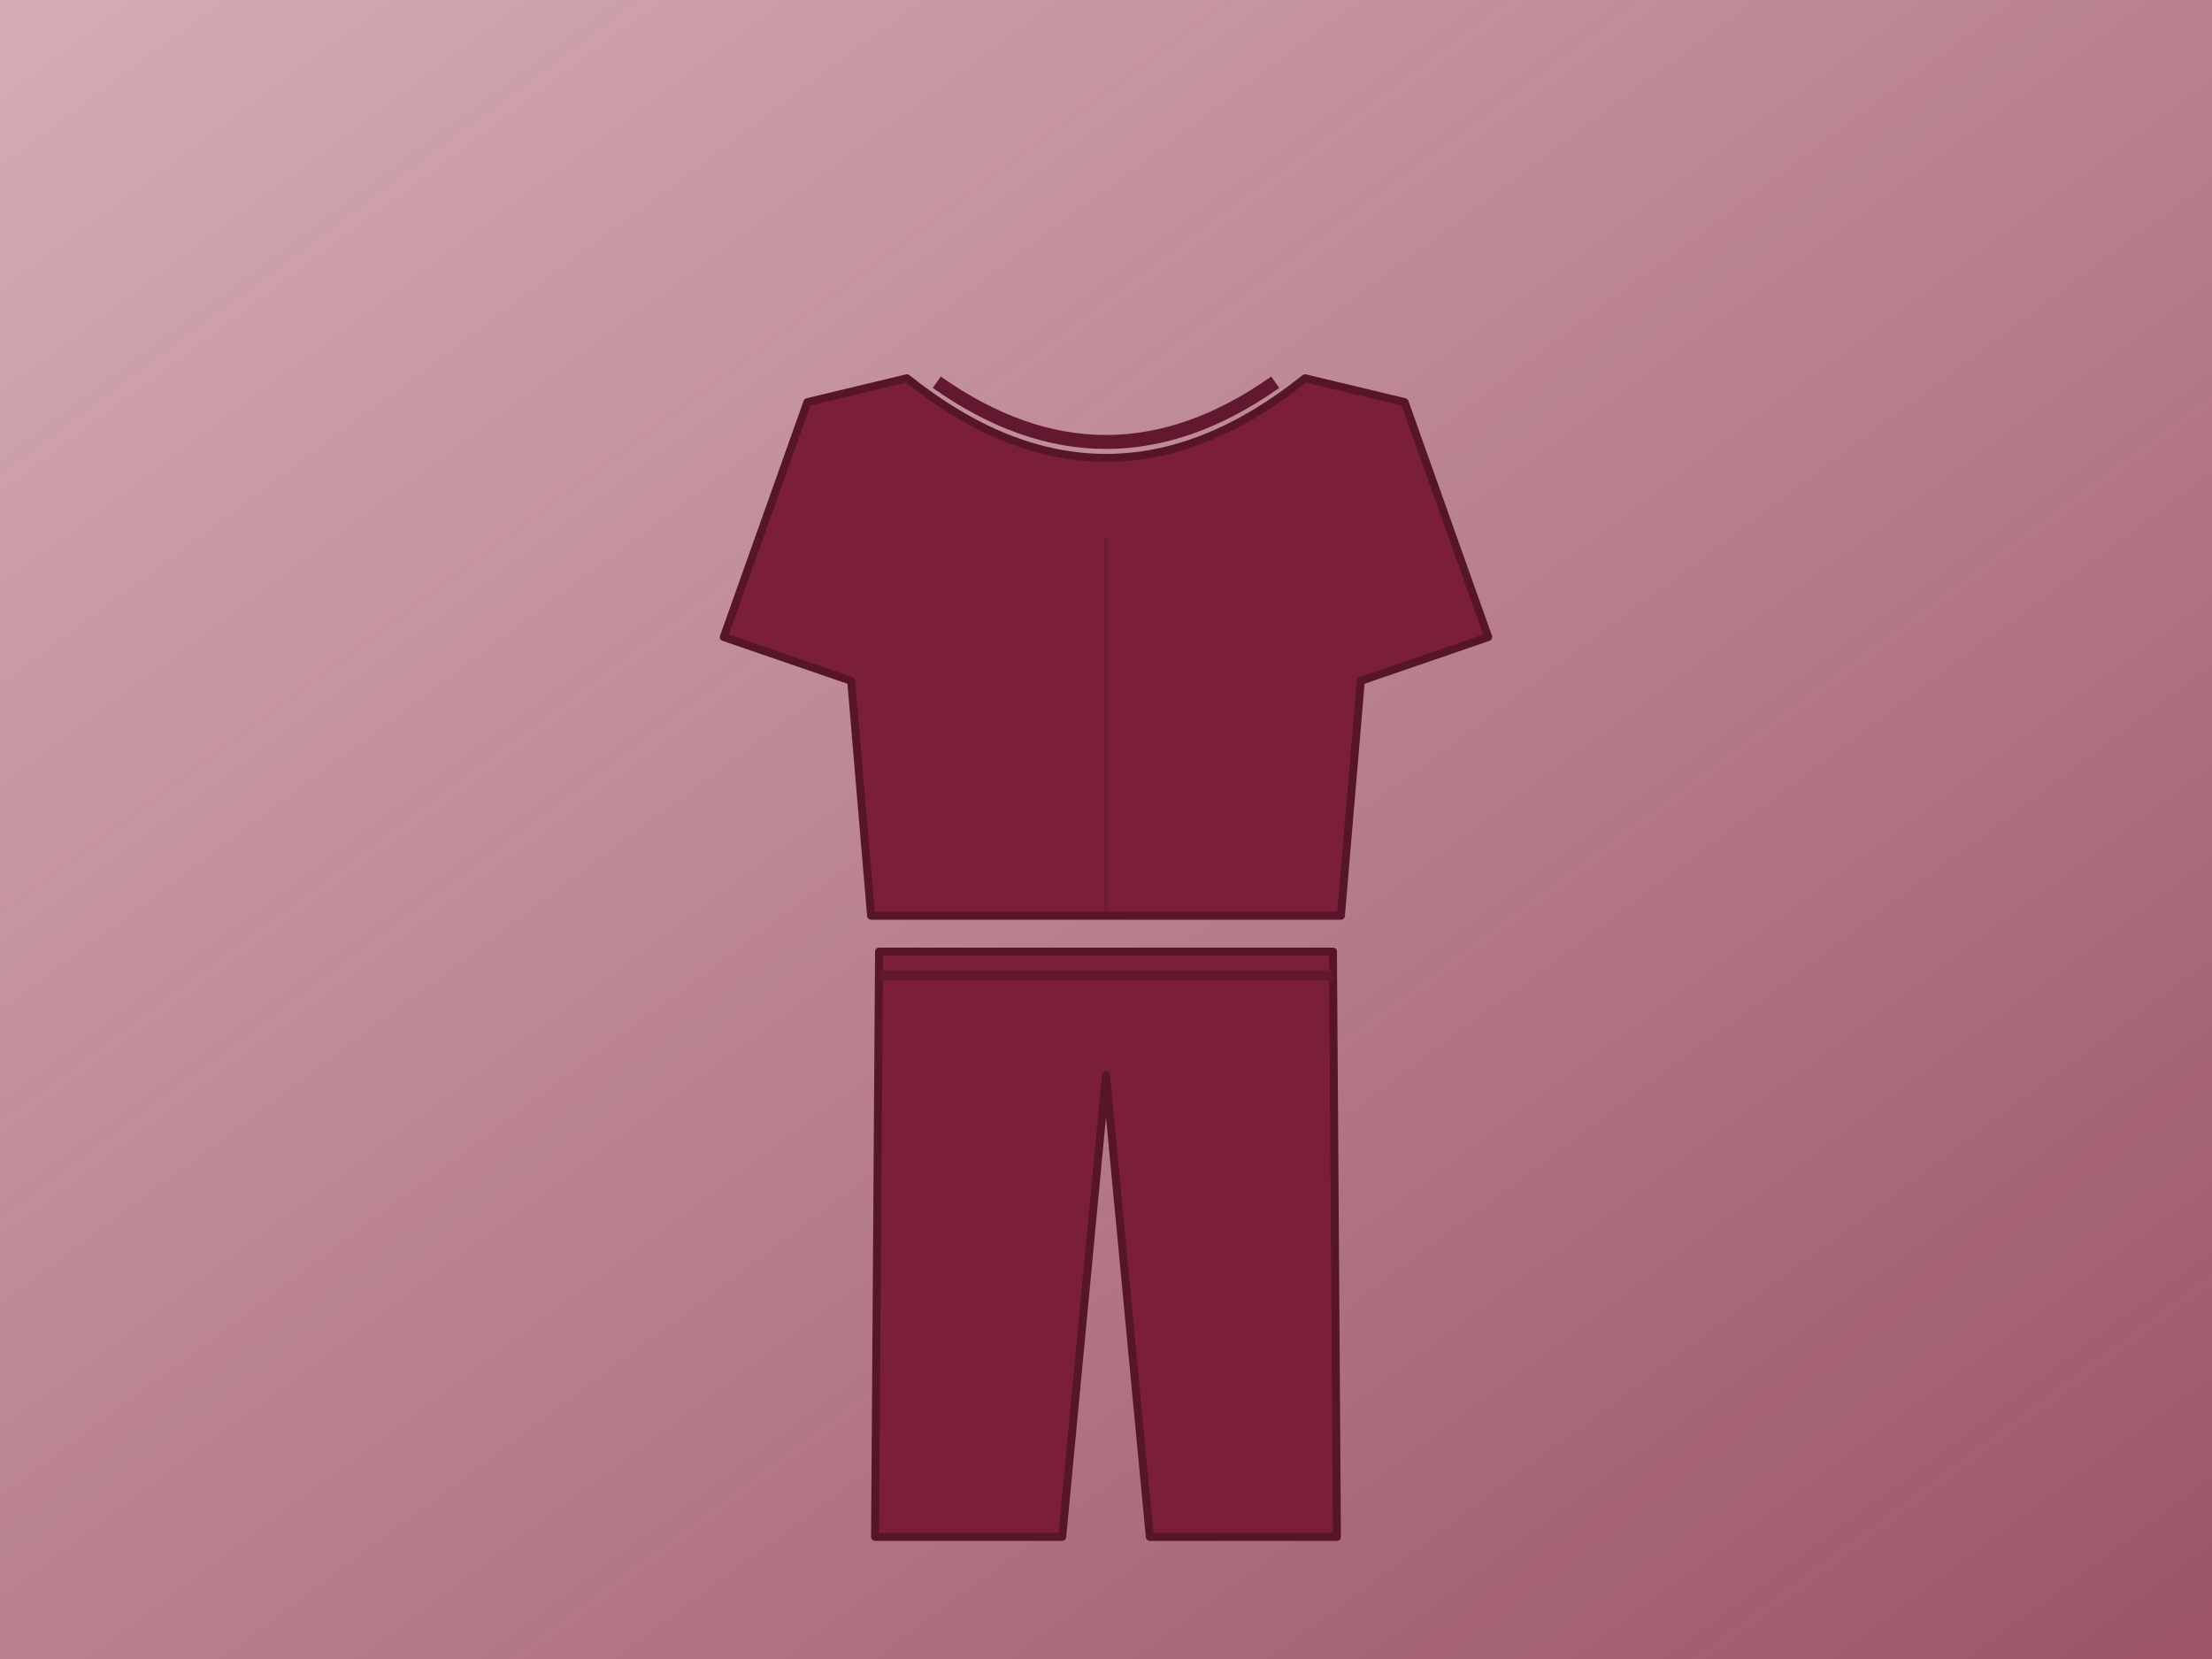
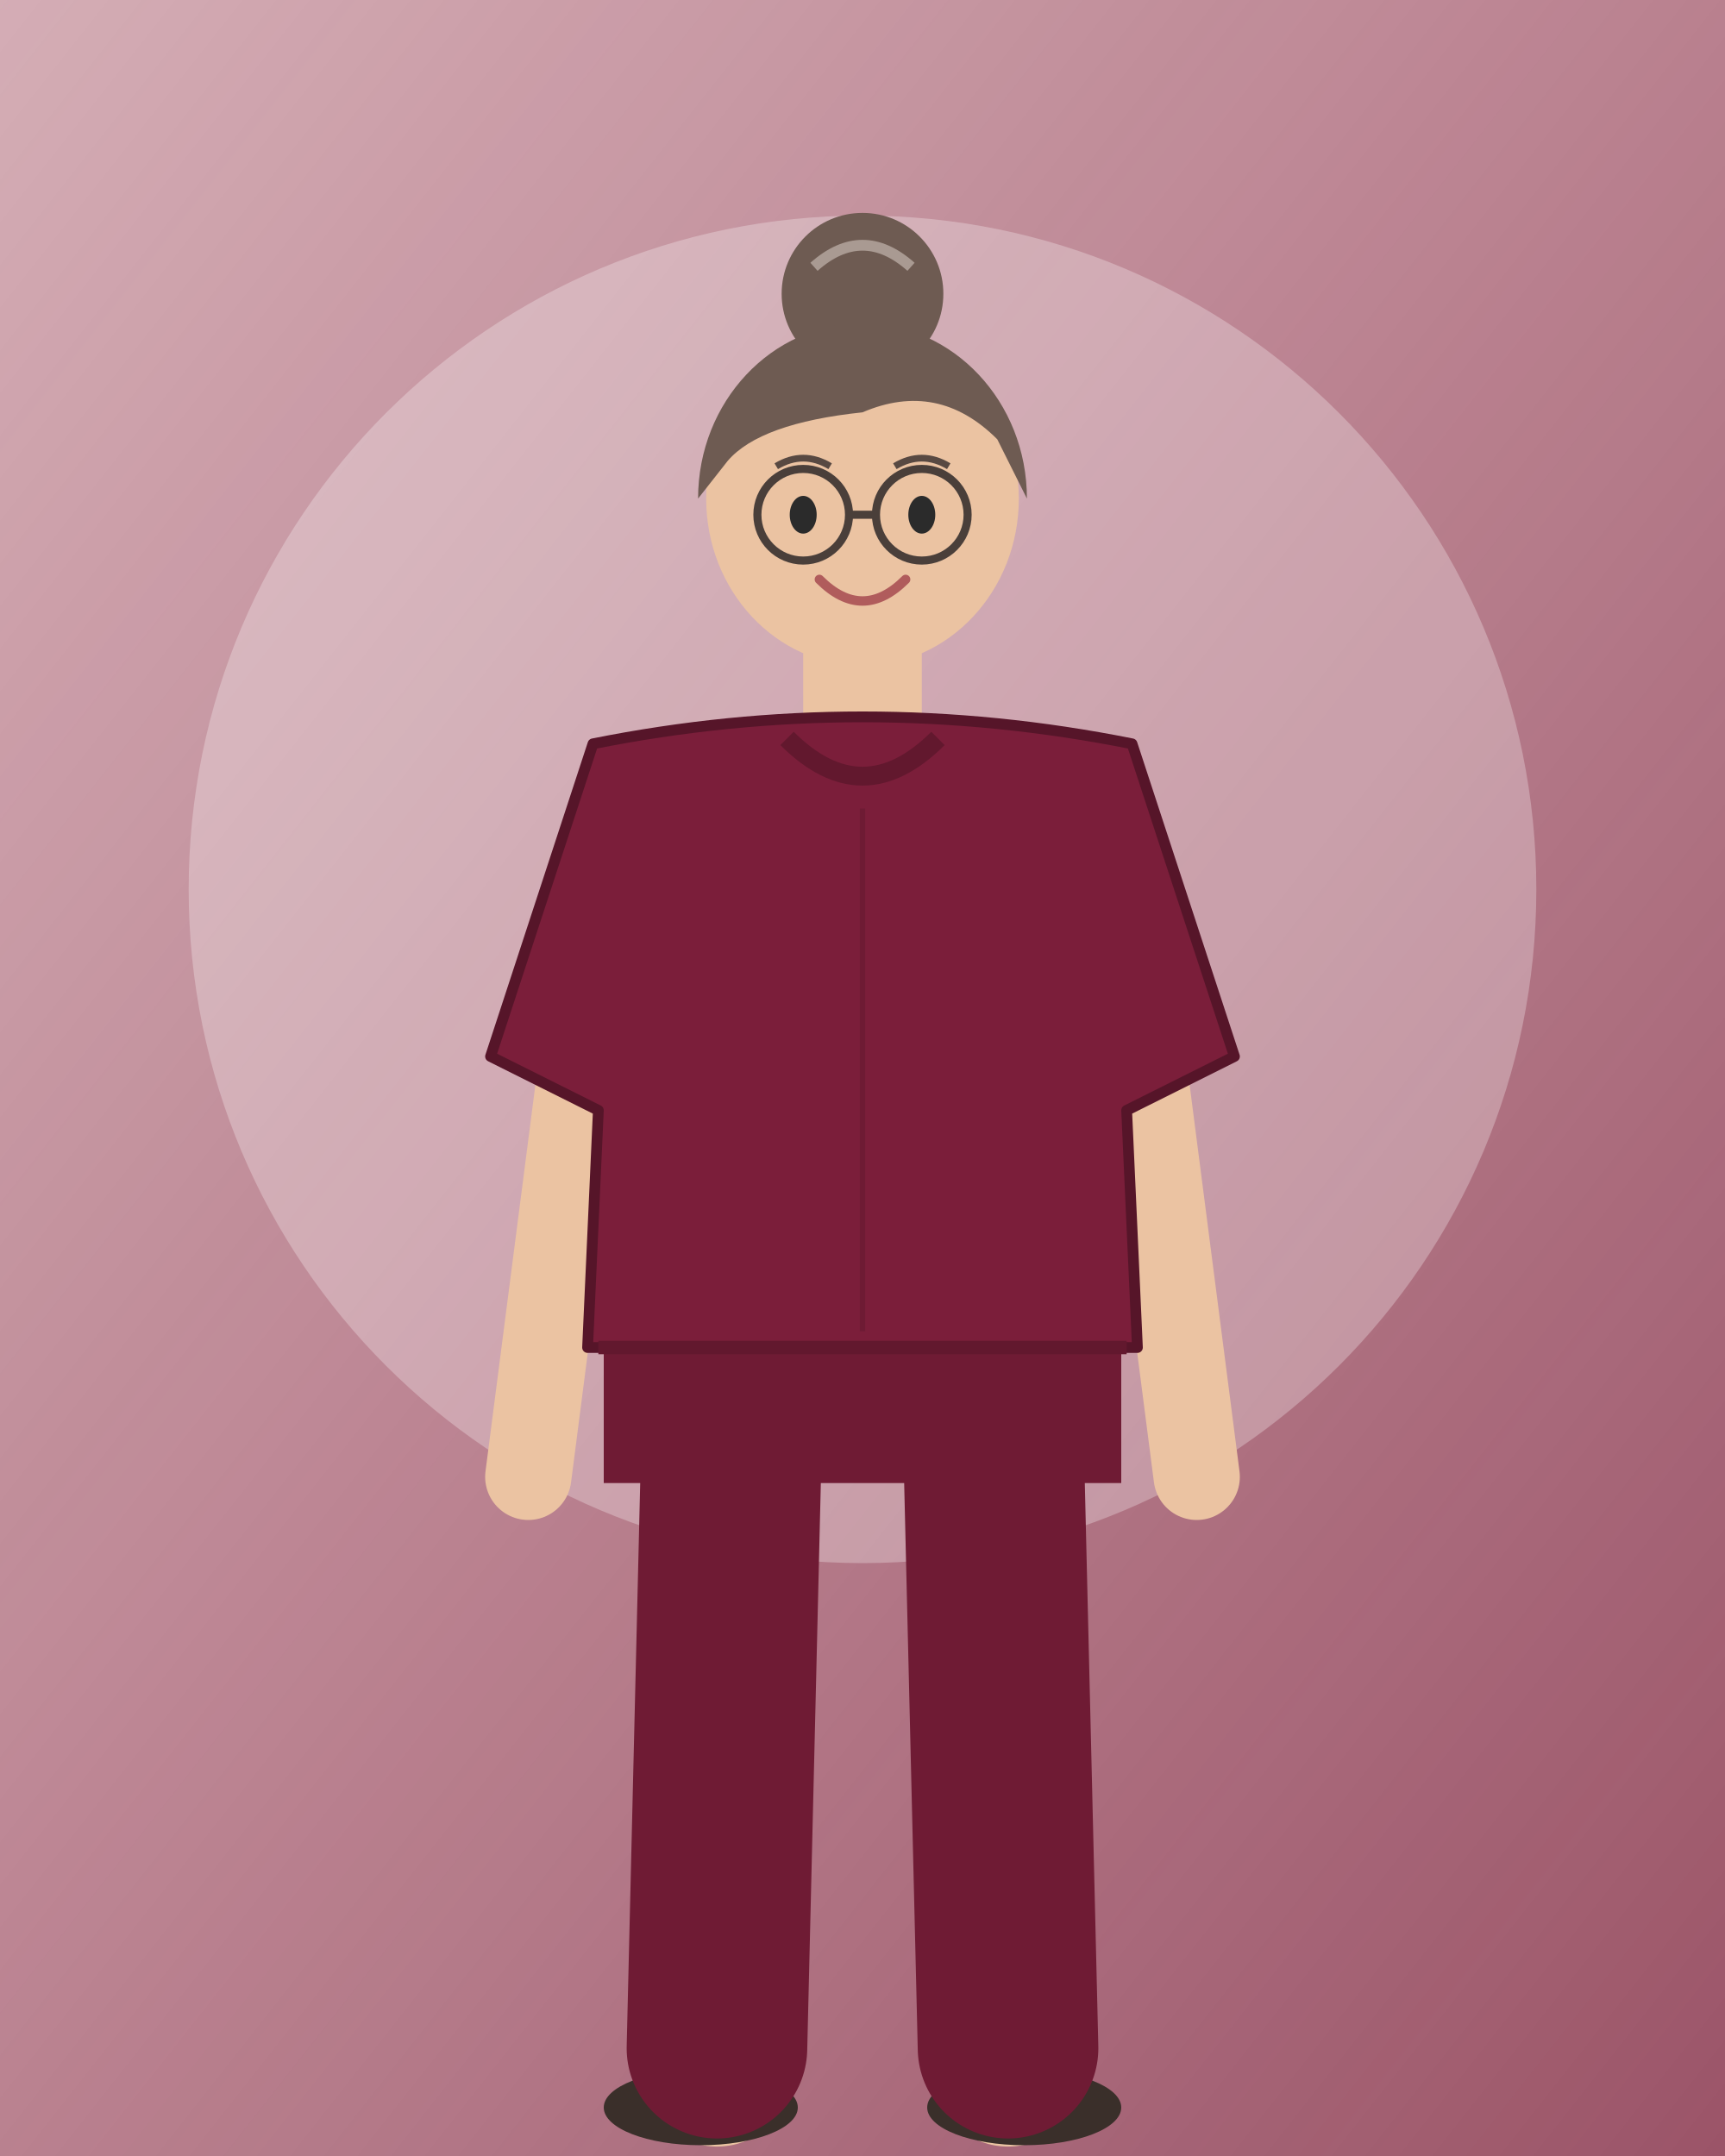
- <svg xmlns="http://www.w3.org/2000/svg" width="800" height="600" viewBox="0 0 800 600">
+ <svg xmlns="http://www.w3.org/2000/svg" width="640" height="800" viewBox="0 0 640 800">
  <defs>
    <linearGradient id="bg" x1="0" y1="0" x2="1" y2="1">
      <stop offset="0" stop-color="#8d2343" stop-opacity="0.35" />
      <stop offset="1" stop-color="#7B1E3A" stop-opacity="0.75" />
    </linearGradient>
  </defs>
-   <rect width="800" height="600" fill="#FAF7F2" />
-   <rect width="800" height="600" fill="url(#bg)" />
-   <g transform="translate(400,0) scale(0.72) translate(-300,20)">
-     <g transform="translate(300,460) scale(1) translate(-300,-460)">
-       <path d="M200,170 L150,182 L108,300 L172,322 L182,440 L418,440 L428,322 L492,300 L450,182 L400,170 Q300,250 200,170 Z" fill="#7B1E3A" stroke="#561529" stroke-width="4" stroke-linejoin="round" />
-       <path d="M215,172 Q300,232 385,172" fill="none" stroke="#62182e" stroke-width="7" />
-       <path d="M300,250 L300,438" stroke="#62182e" stroke-width="2" opacity="0.5" />
-       <g transform="translate(0,0)">
-         <path d="M186,458 L414,458 L416,752 L322,752 L300,520 L278,752 L184,752 Z" fill="#7B1E3A" stroke="#561529" stroke-width="4" stroke-linejoin="round" />
-         <path d="M186,470 L414,470" stroke="#62182e" stroke-width="5" />
-       </g>
-     </g>
+   <rect width="640" height="800" fill="#FAF7F2" />
+   <rect width="640" height="800" fill="url(#bg)" />
+   <circle cx="320" cy="330" r="250" fill="#FFFFFF" opacity="0.28" />
+   <g transform="translate(320,792) scale(1) translate(-320,-792)">
+     <circle cx="320" cy="109" r="30" fill="#6E5B52" />
+     <path d="M302,99 Q320,83 338,99" stroke="#B8AAA2" stroke-width="4" fill="none" opacity="0.8" />
+     <path d="M228,300 L196,548" stroke="#EBC3A2" stroke-width="32" stroke-linecap="round" />
+     <path d="M412,300 L444,548" stroke="#EBC3A2" stroke-width="32" stroke-linecap="round" />
+     <path d="M272,520 L266,768" stroke="#EBC3A2" stroke-width="57" stroke-linecap="round" />
+     <path d="M368,520 L374,768" stroke="#EBC3A2" stroke-width="57" stroke-linecap="round" />
+     <ellipse cx="260" cy="782" rx="36" ry="14" fill="#3A2F2A" />
+     <ellipse cx="380" cy="782" rx="36" ry="14" fill="#3A2F2A" />
+     <path d="M272,510 L266,760" stroke="#6f1b34" stroke-width="67" stroke-linecap="round" />
+     <path d="M368,510 L374,760" stroke="#6f1b34" stroke-width="67" stroke-linecap="round" />
+     <rect x="224" y="490" width="192" height="60.3" fill="#6f1b34" />
+     <rect x="298" y="231" width="44" height="52" rx="10" fill="#EBC3A2" />
+     <path d="M220,276 Q320,256 420,276 L458,392 L418,412 L422,500 L218,500 L222,412 L182,392 Z" fill="#7B1E3A" stroke="#561529" stroke-width="4" stroke-linejoin="round" />
+     <path d="M292,274 Q320,302 348,274" fill="none" stroke="#62182e" stroke-width="7" />
+     <path d="M320,300 L320,494" stroke="#62182e" stroke-width="2" opacity="0.5" />
+     <path d="M222,500 L418,500" stroke="#62182e" stroke-width="5" />
+     <ellipse cx="320" cy="185" rx="58" ry="62" fill="#EBC3A2" />
+     <path d="M259,185 A61,65 0 0 1 381,185 L370,163 Q348,141 320,153 Q282,157 270,171 Z" fill="#6E5B52" />
+     <ellipse cx="298" cy="191" rx="5" ry="7" fill="#2B2B2B" />
+     <ellipse cx="342" cy="191" rx="5" ry="7" fill="#2B2B2B" />
+     <path d="M288,173 Q298,167 308,173" stroke="#584942" stroke-width="2.5" fill="none" />
+     <path d="M332,173 Q342,167 352,173" stroke="#584942" stroke-width="2.5" fill="none" />
+     <path d="M304,215 Q320,231 336,215" stroke="#B05C5C" stroke-width="3.5" fill="none" stroke-linecap="round" />
+     <circle cx="298" cy="191" r="17" fill="none" stroke="#4A3F3A" stroke-width="3" />
+     <circle cx="342" cy="191" r="17" fill="none" stroke="#4A3F3A" stroke-width="3" />
+     <path d="M315,191 L325,191" stroke="#4A3F3A" stroke-width="3" />
  </g>
</svg>
